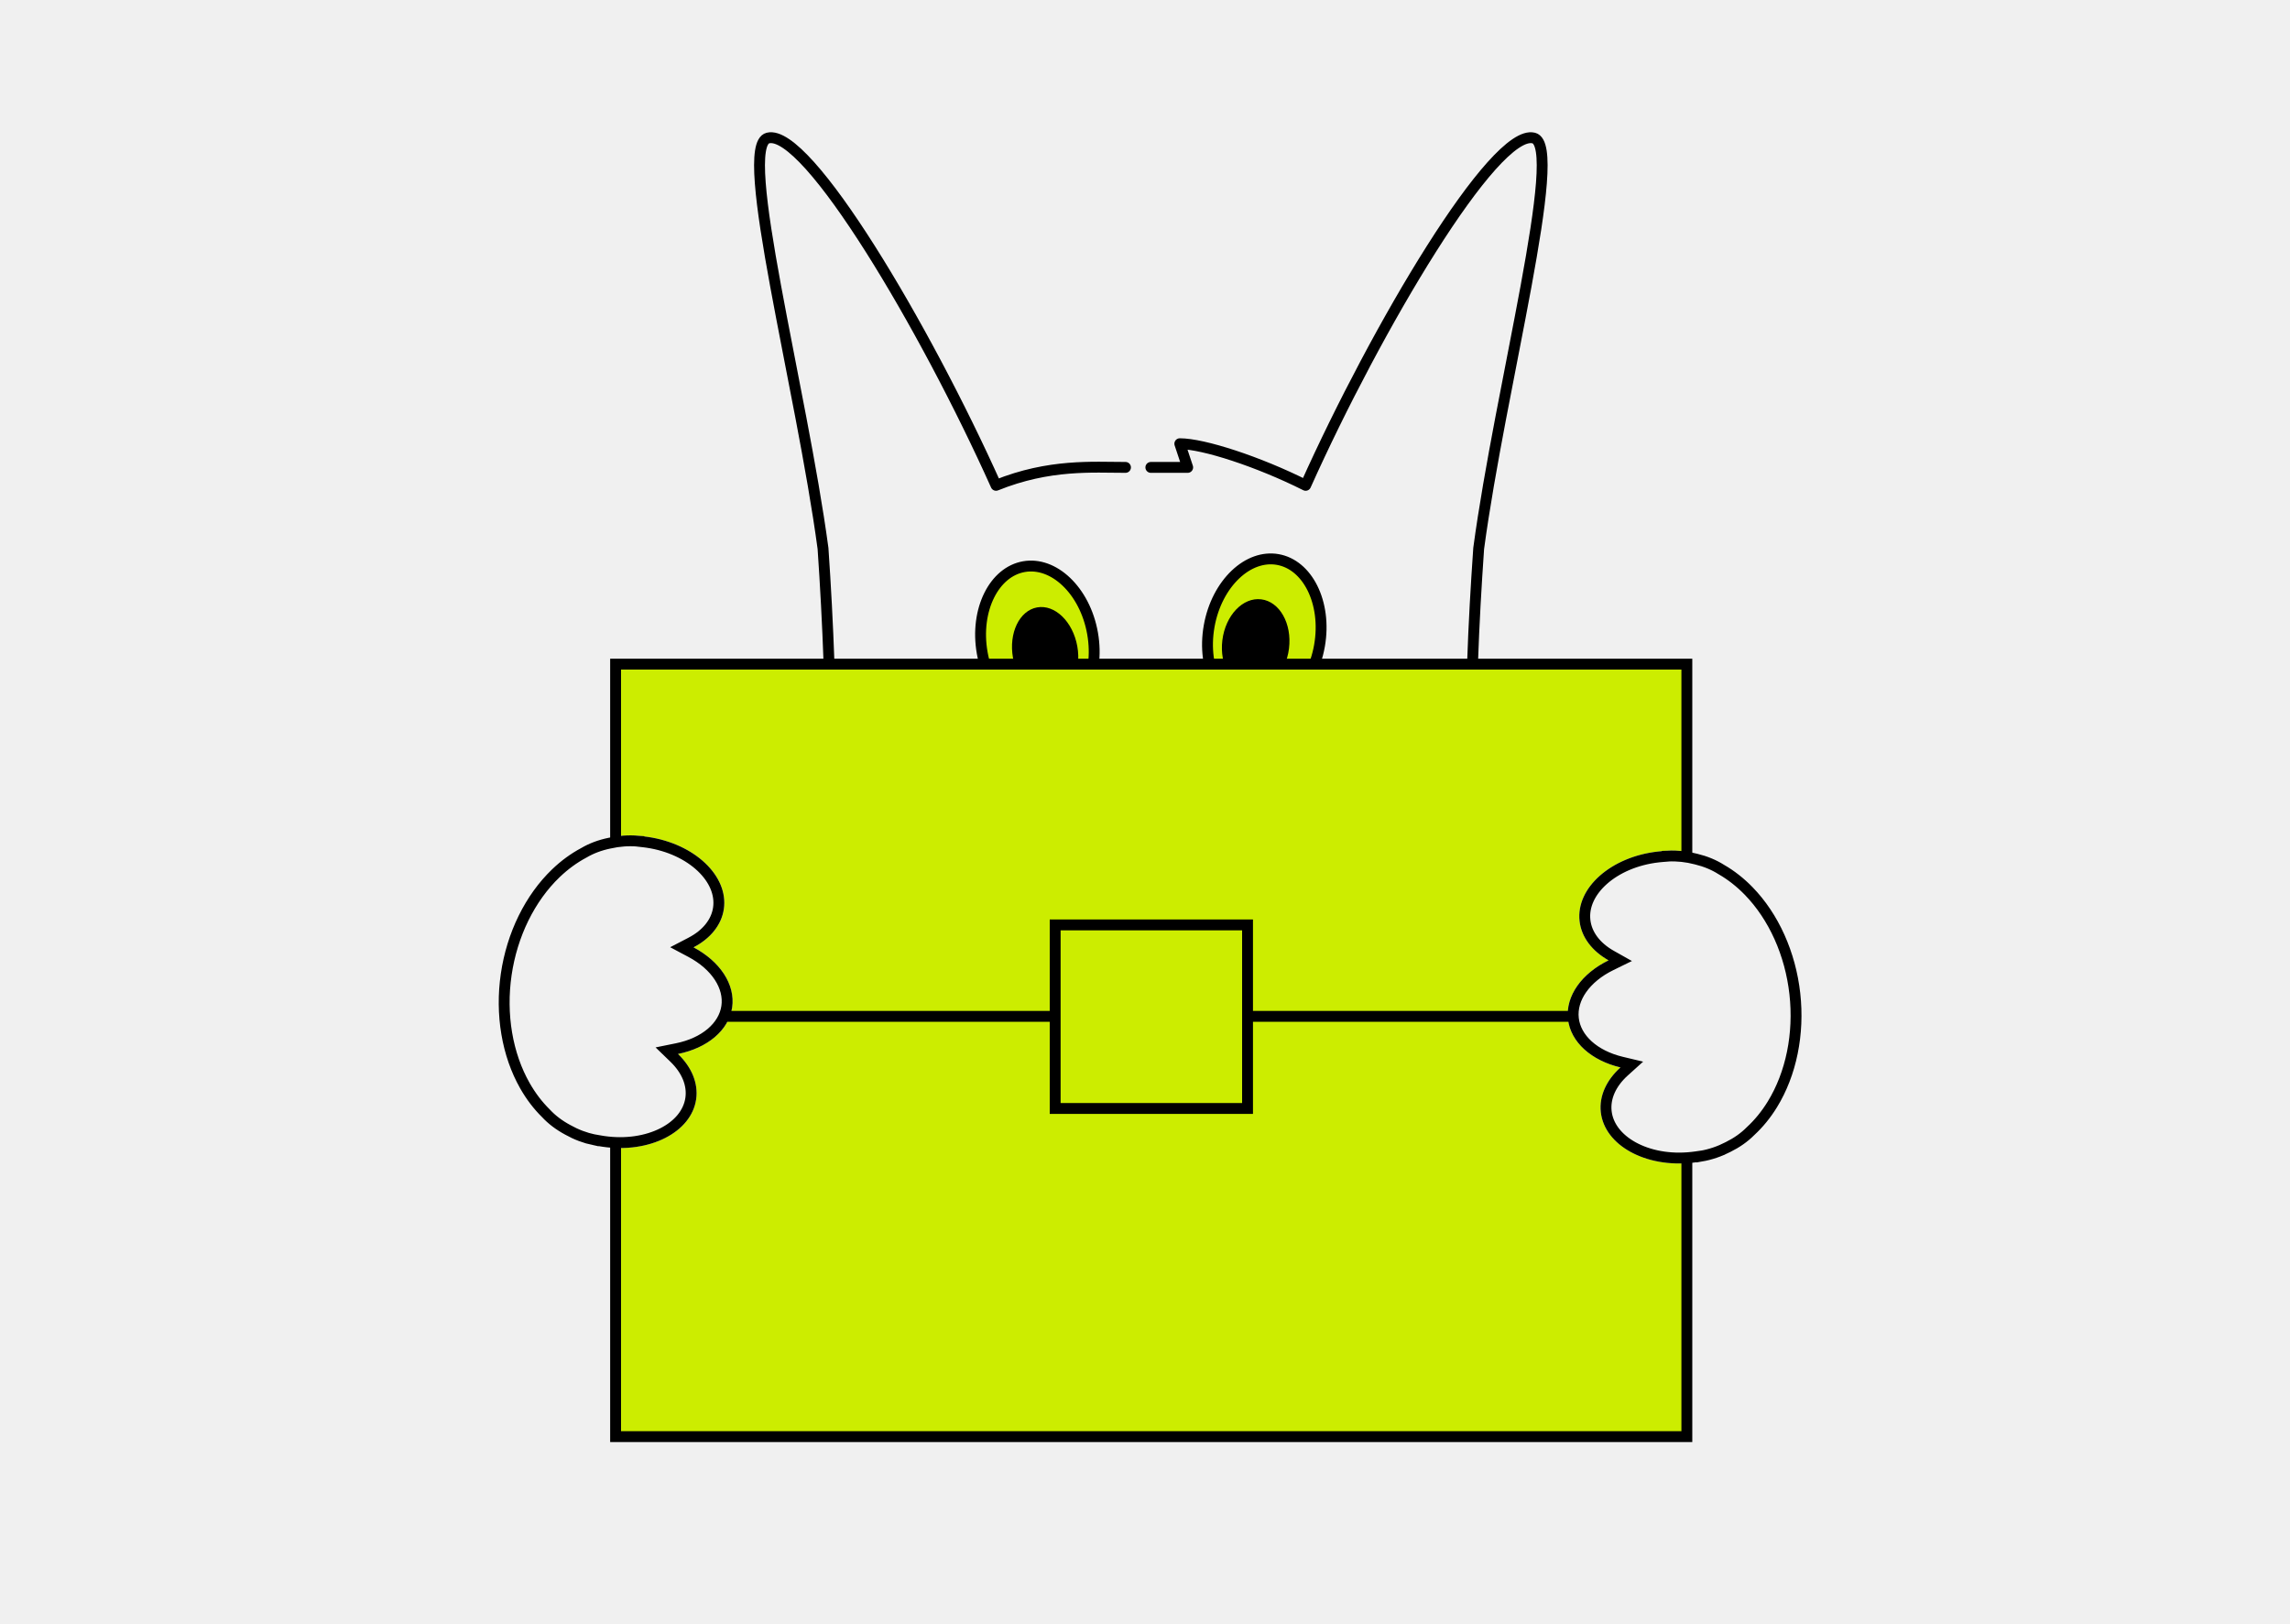
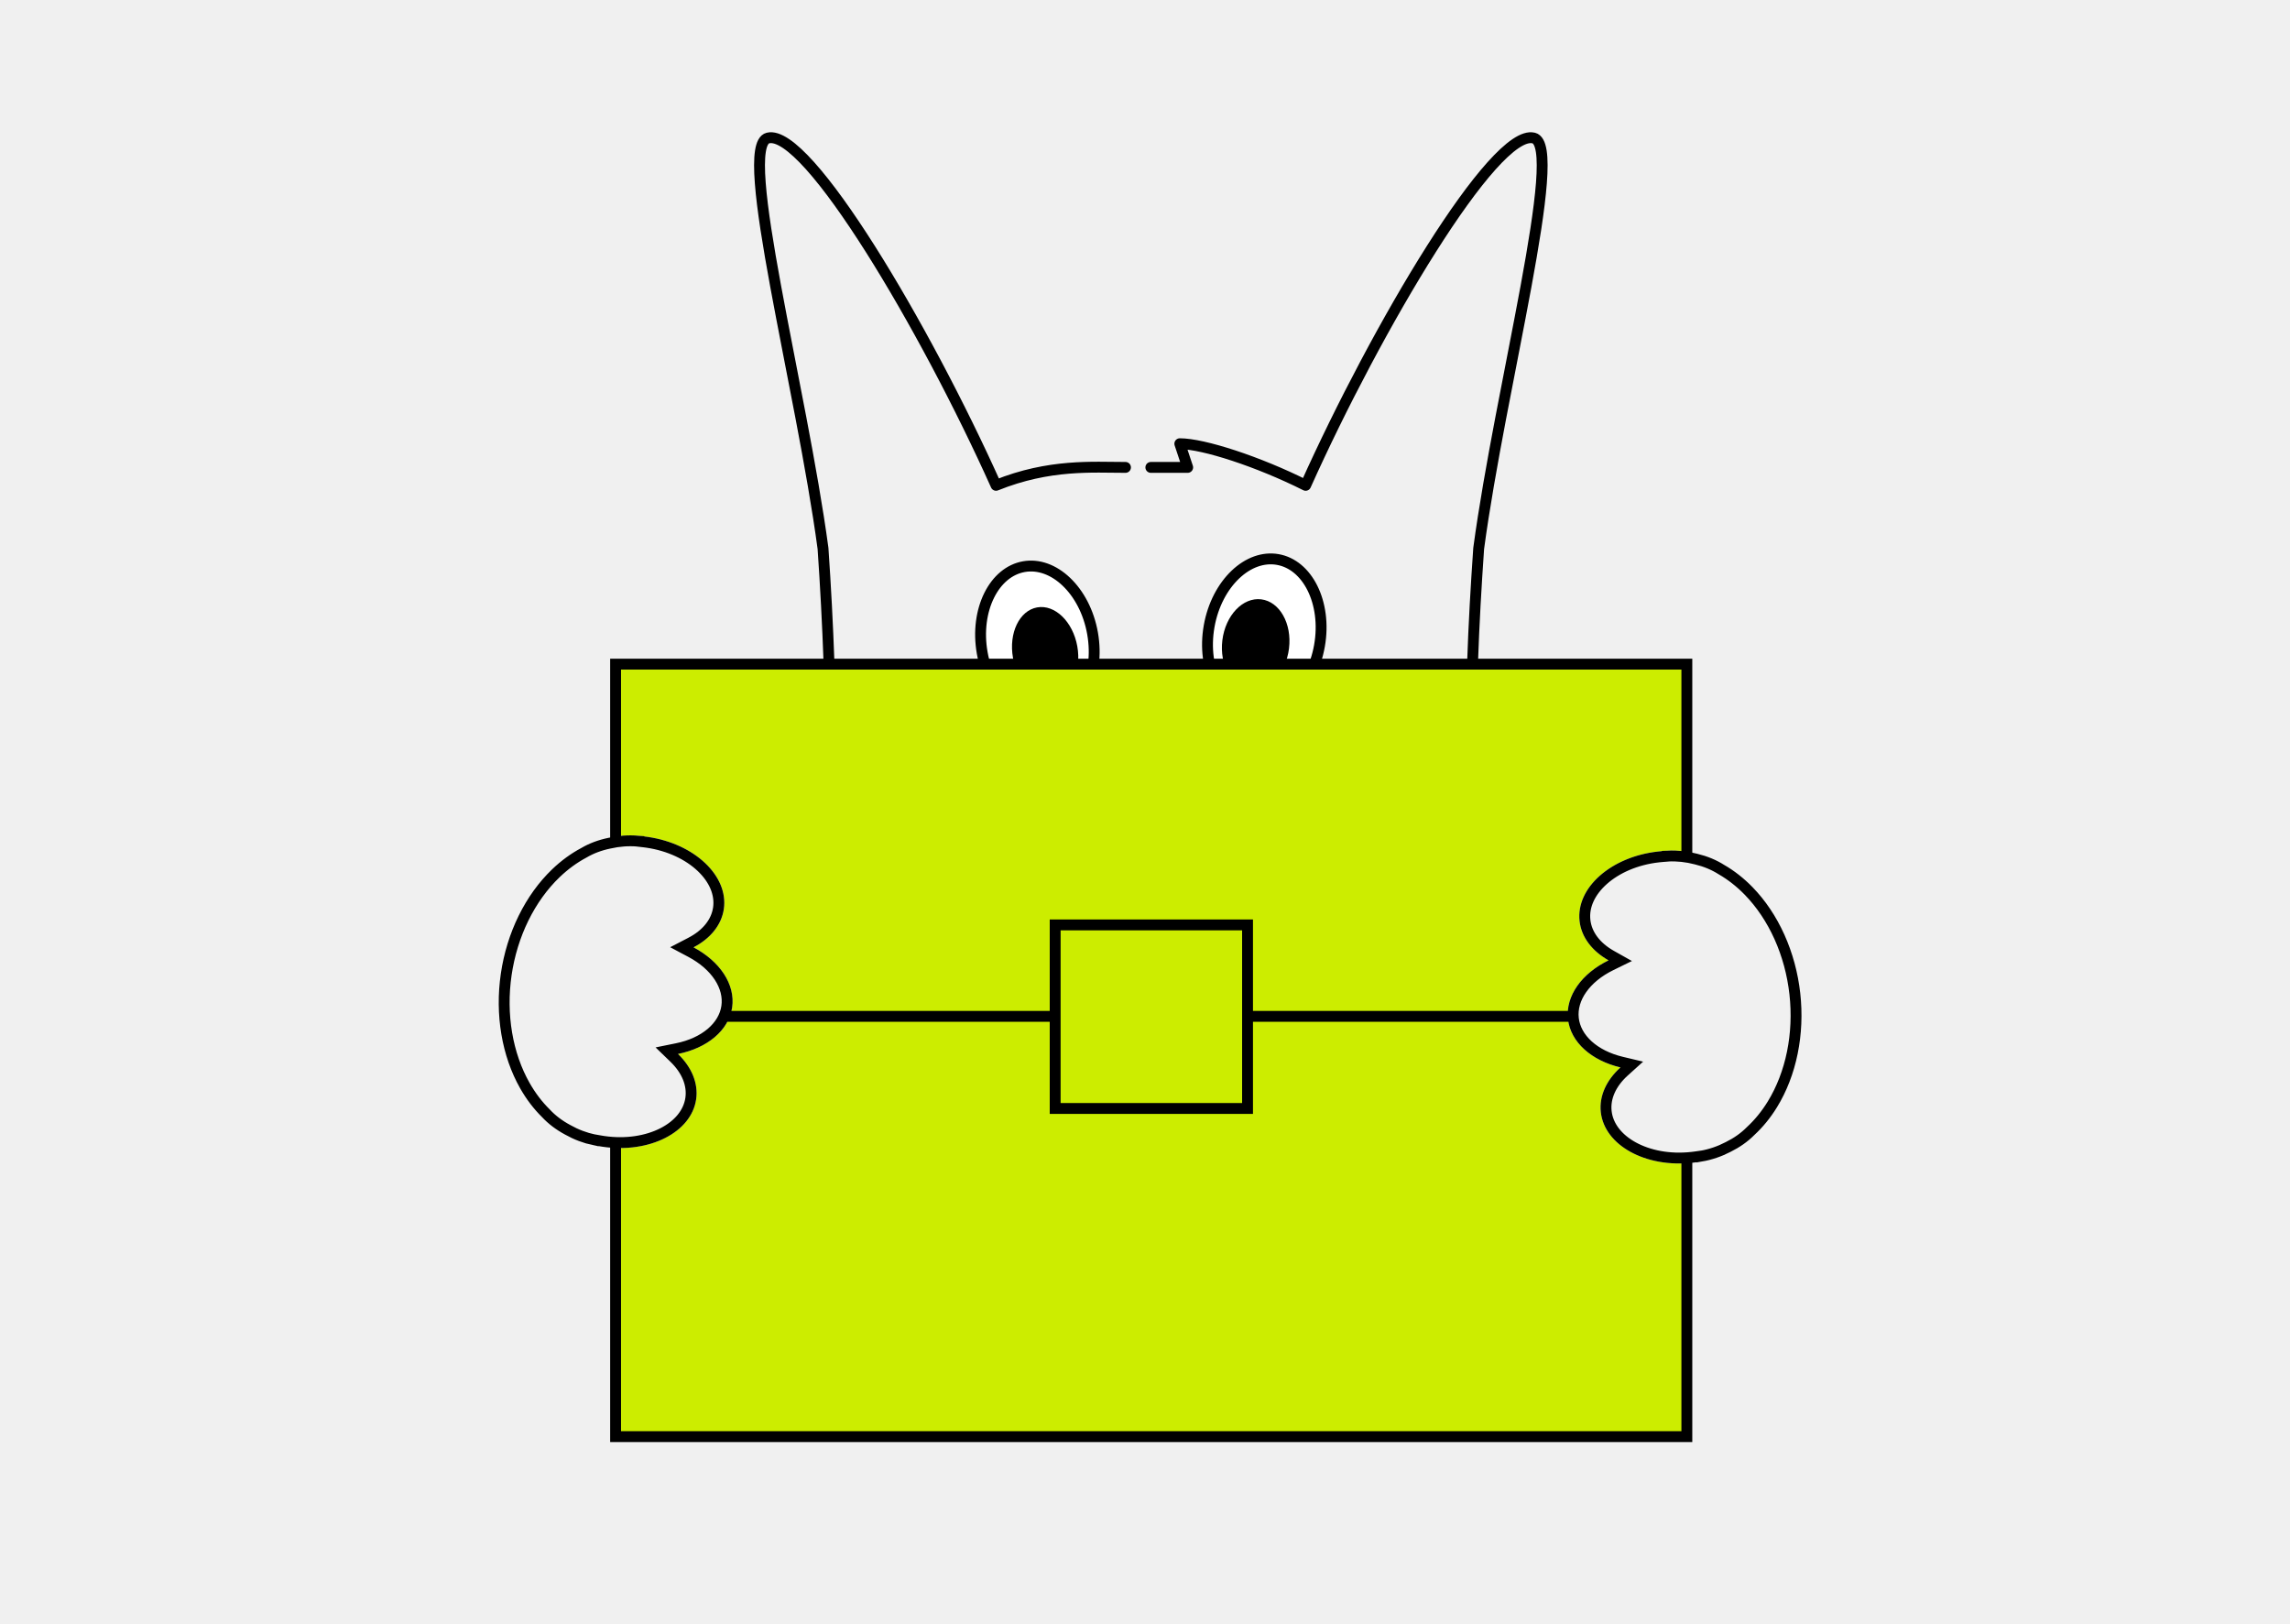
<svg xmlns="http://www.w3.org/2000/svg" fill="none" viewBox="0 0 316 224">
-   <path fill="#CCED00" stroke="#000" stroke-width="1.5" d="M150.764 87.406c.525 2.976.101 5.799-.971 7.951-1.073 2.152-2.765 3.589-4.782 3.945-2.018.356-4.099-.415-5.843-2.071-1.744-1.655-3.107-4.163-3.632-7.139-.525-2.976-.101-5.799.971-7.951 1.073-2.152 2.765-3.589 4.782-3.945 2.018-.356 4.099.415 5.843 2.071 1.744 1.655 3.107 4.163 3.632 7.139ZM182.077 89.107c-.525 2.976-1.888 5.484-3.632 7.139-1.744 1.656-3.825 2.427-5.843 2.071-2.017-.356-3.709-1.792-4.782-3.945-1.072-2.152-1.496-4.975-.971-7.951s1.888-5.484 3.632-7.139c1.744-1.656 3.825-2.427 5.843-2.071 2.017.356 3.709 1.792 4.782 3.945 1.072 2.152 1.496 4.975.971 7.951Z" />
+   <path fill="#FFF" stroke="#000" stroke-width="1.5" d="M150.764 87.406c.525 2.976.101 5.799-.971 7.951-1.073 2.152-2.765 3.589-4.782 3.945-2.018.356-4.099-.415-5.843-2.071-1.744-1.655-3.107-4.163-3.632-7.139-.525-2.976-.101-5.799.971-7.951 1.073-2.152 2.765-3.589 4.782-3.945 2.018-.356 4.099.415 5.843 2.071 1.744 1.655 3.107 4.163 3.632 7.139ZM182.077 89.107c-.525 2.976-1.888 5.484-3.632 7.139-1.744 1.656-3.825 2.427-5.843 2.071-2.017-.356-3.709-1.792-4.782-3.945-1.072-2.152-1.496-4.975-.971-7.951s1.888-5.484 3.632-7.139c1.744-1.656 3.825-2.427 5.843-2.071 2.017.356 3.709 1.792 4.782 3.945 1.072 2.152 1.496 4.975.971 7.951Z" />
  <ellipse cx="144.22" cy="89.981" fill="#000" rx="4.508" ry="6.26" transform="rotate(-10.19 144.22 89.9814)" />
  <ellipse cx="173.273" cy="88.919" fill="#000" rx="4.633" ry="6.26" transform="rotate(7.04 173.273 88.9194)" />
  <path stroke="#000" stroke-linecap="round" stroke-linejoin="round" stroke-width="1.5" d="M158.807 64.5h5.082l-1.085-3.268c3.256 0 10.853 2.474 17.364 5.742 9.768-21.784 26.047-49.287 31.473-47.926 4.342 1.089-4.63 34.52-7.596 56.639-.364 5.292-.656 10.259-.846 15.812m-47.892-27c-4.5 0-10.5-.5-17.862 2.474-9.768-21.784-26.047-49.287-31.473-47.926-4.341 1.089 4.63 34.52 7.597 56.639.353 5.133.638 10.431.828 15.812" />
  <path fill="#CCED00" fill-rule="evenodd" d="M84.947 91.65H232.771v25.872a13.259 13.259 0 0 0-3.457-.072l.001.009c-.179.014-.358.031-.538.051-6.48.72-11.32 5.013-10.812 9.587.251 2.259 1.761 4.164 4.005 5.427-3.662 1.792-5.964 4.878-5.606 8.104.359 3.226 3.283 5.731 7.249 6.674-1.912 1.725-2.966 3.916-2.715 6.175.489 4.389 5.725 7.443 11.873 7.046v37.727H84.947v-39.836c5.707.221 10.513-2.574 11.115-6.707.328-2.25-.651-4.475-2.503-6.264 3.995-.808 7.003-3.212 7.471-6.424.468-3.212-1.729-6.374-5.327-8.289 2.285-1.186 3.858-3.04 4.186-5.289.663-4.554-4.029-9.008-10.481-9.948a16.732 16.732 0 0 0-.536-.069l.001-.009c-1.297-.188-2.615-.182-3.926.018V91.65Z" clip-rule="evenodd" />
  <path stroke="#000" stroke-linecap="square" stroke-miterlimit="10" stroke-width="1.5" d="M232.771 118V91.65H84.947V116m147.824 44v38.25H84.947v-40.443M172.15 127.634h-26.546v25.332h26.546v-25.332Z" />
  <path stroke="#000" stroke-width="1.5" d="M100 140.25h45M172 140.25h45M224.115 147.859l1.06-.956-1.389-.331c-3.802-.904-6.367-3.241-6.676-6.027-.31-2.786 1.679-5.629 5.189-7.347l1.282-.627-1.244-.7c-2.096-1.18-3.409-2.901-3.626-4.857-.221-1.98.708-3.973 2.537-5.595 1.828-1.62 4.508-2.819 7.612-3.164.172-.019.344-.035.514-.049l.772-.061-.001-.01c1.294-.064 2.6.074 3.889.414l.007.002.008.001c1.311.316 2.487.81 3.473 1.439l.014.009.015.008c1.328.765 2.589 1.752 3.746 2.94 1.708 1.754 3.155 3.909 4.252 6.348 1.097 2.438 1.82 5.106 2.125 7.85.305 2.745.186 5.507-.349 8.126-.534 2.62-1.472 5.041-2.753 7.127-.868 1.413-1.881 2.652-3.008 3.689l-.012.012-.012.012c-.824.831-1.865 1.572-3.077 2.169l-.007.003-.007.004c-1.182.613-2.424 1.035-3.701 1.256l-.001-.01-.765.11c-.17.024-.341.046-.513.065-3.104.345-5.982-.235-8.121-1.415-2.141-1.18-3.484-2.92-3.704-4.9-.218-1.956.685-3.924 2.471-5.535ZM95.357 130.064l-1.267.658 1.26.67c3.45 1.836 5.342 4.745 4.938 7.519-.404 2.773-3.047 5.022-6.878 5.797l-1.399.283 1.026.992c1.73 1.671 2.566 3.668 2.282 5.616-.287 1.971-1.689 3.664-3.869 4.771-2.178 1.107-5.074 1.589-8.165 1.139a16.552 16.552 0 0 1-.51-.083l-.762-.135-.002.009c-1.268-.264-2.497-.728-3.658-1.381l-.007-.004-.007-.004c-1.189-.637-2.203-1.412-2.998-2.27l-.012-.012-.012-.012c-1.091-1.075-2.062-2.349-2.882-3.791-1.21-2.128-2.065-4.579-2.51-7.215-.445-2.637-.471-5.401-.073-8.133.398-2.733 1.211-5.375 2.39-7.774 1.179-2.4 2.698-4.505 4.465-6.2 1.197-1.148 2.49-2.091 3.843-2.811l.015-.008.015-.008c1.007-.596 2.201-1.05 3.523-1.321l.008-.002.008-.001c1.299-.295 2.608-.389 3.898-.281l-.002.01.769.087c.17.019.341.042.512.066 3.091.451 5.729 1.739 7.5 3.421 1.773 1.683 2.634 3.706 2.346 5.677-.284 1.947-1.655 3.623-3.789 4.731Z" />
</svg>
